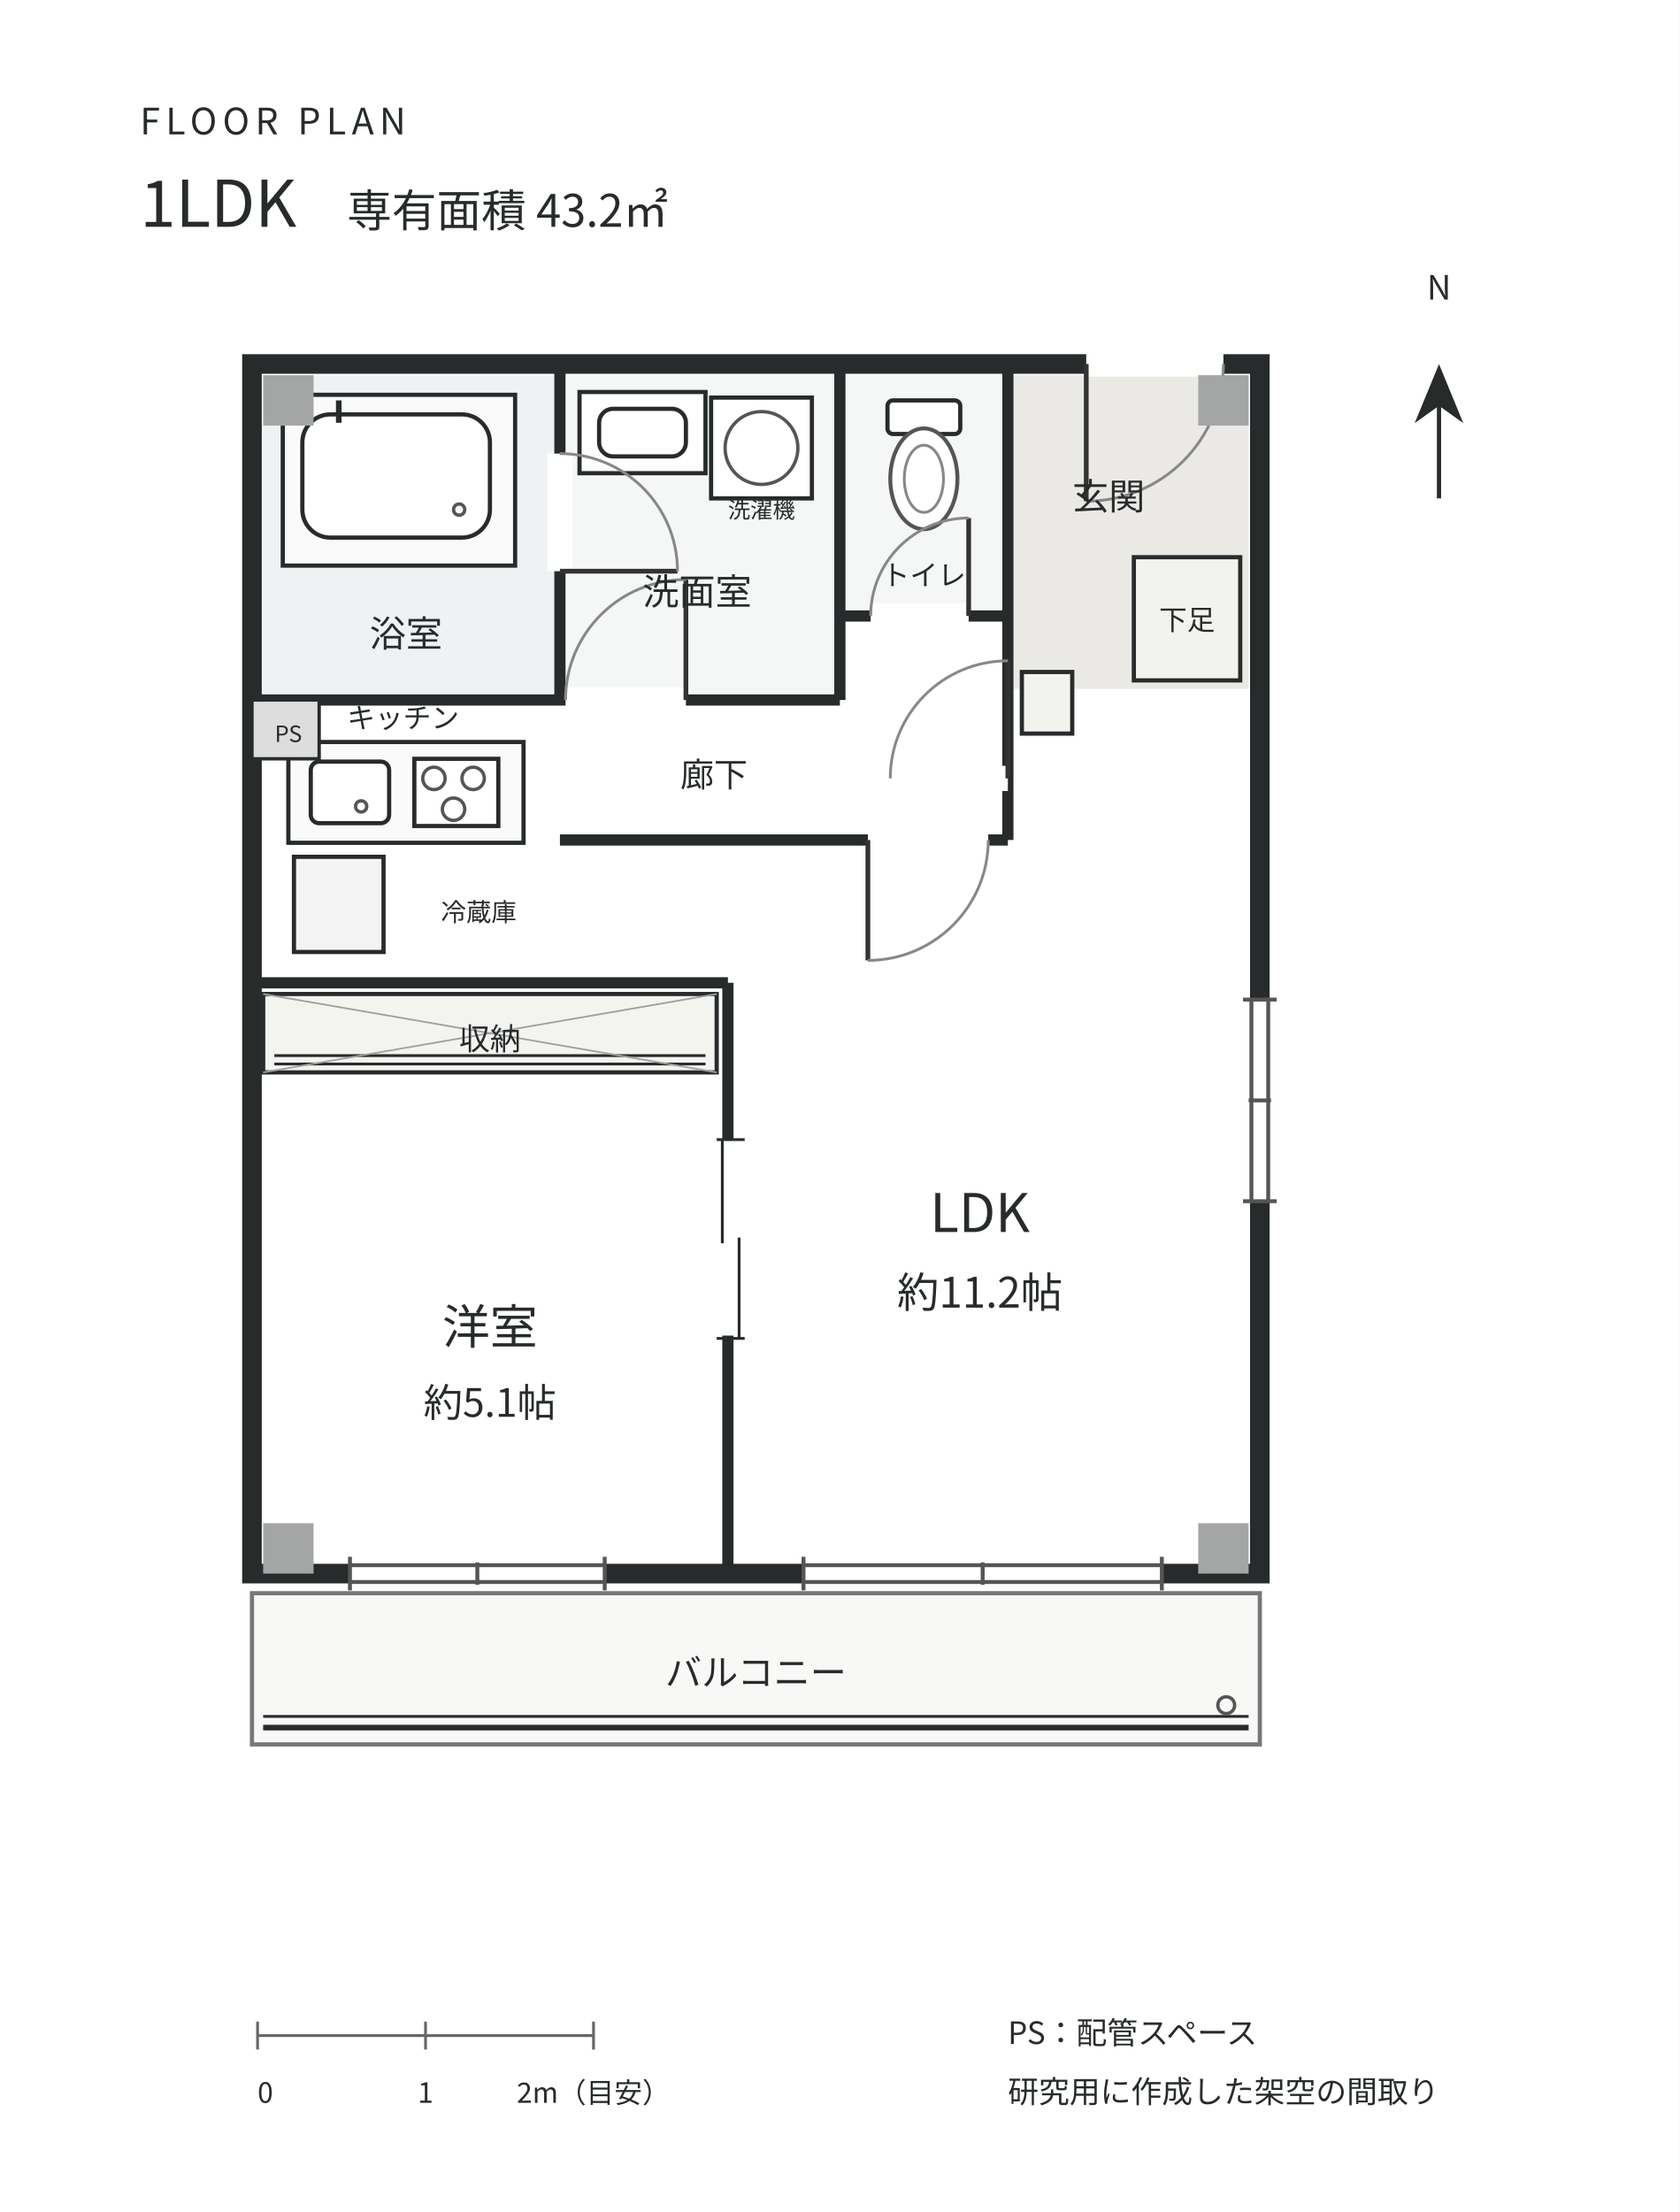
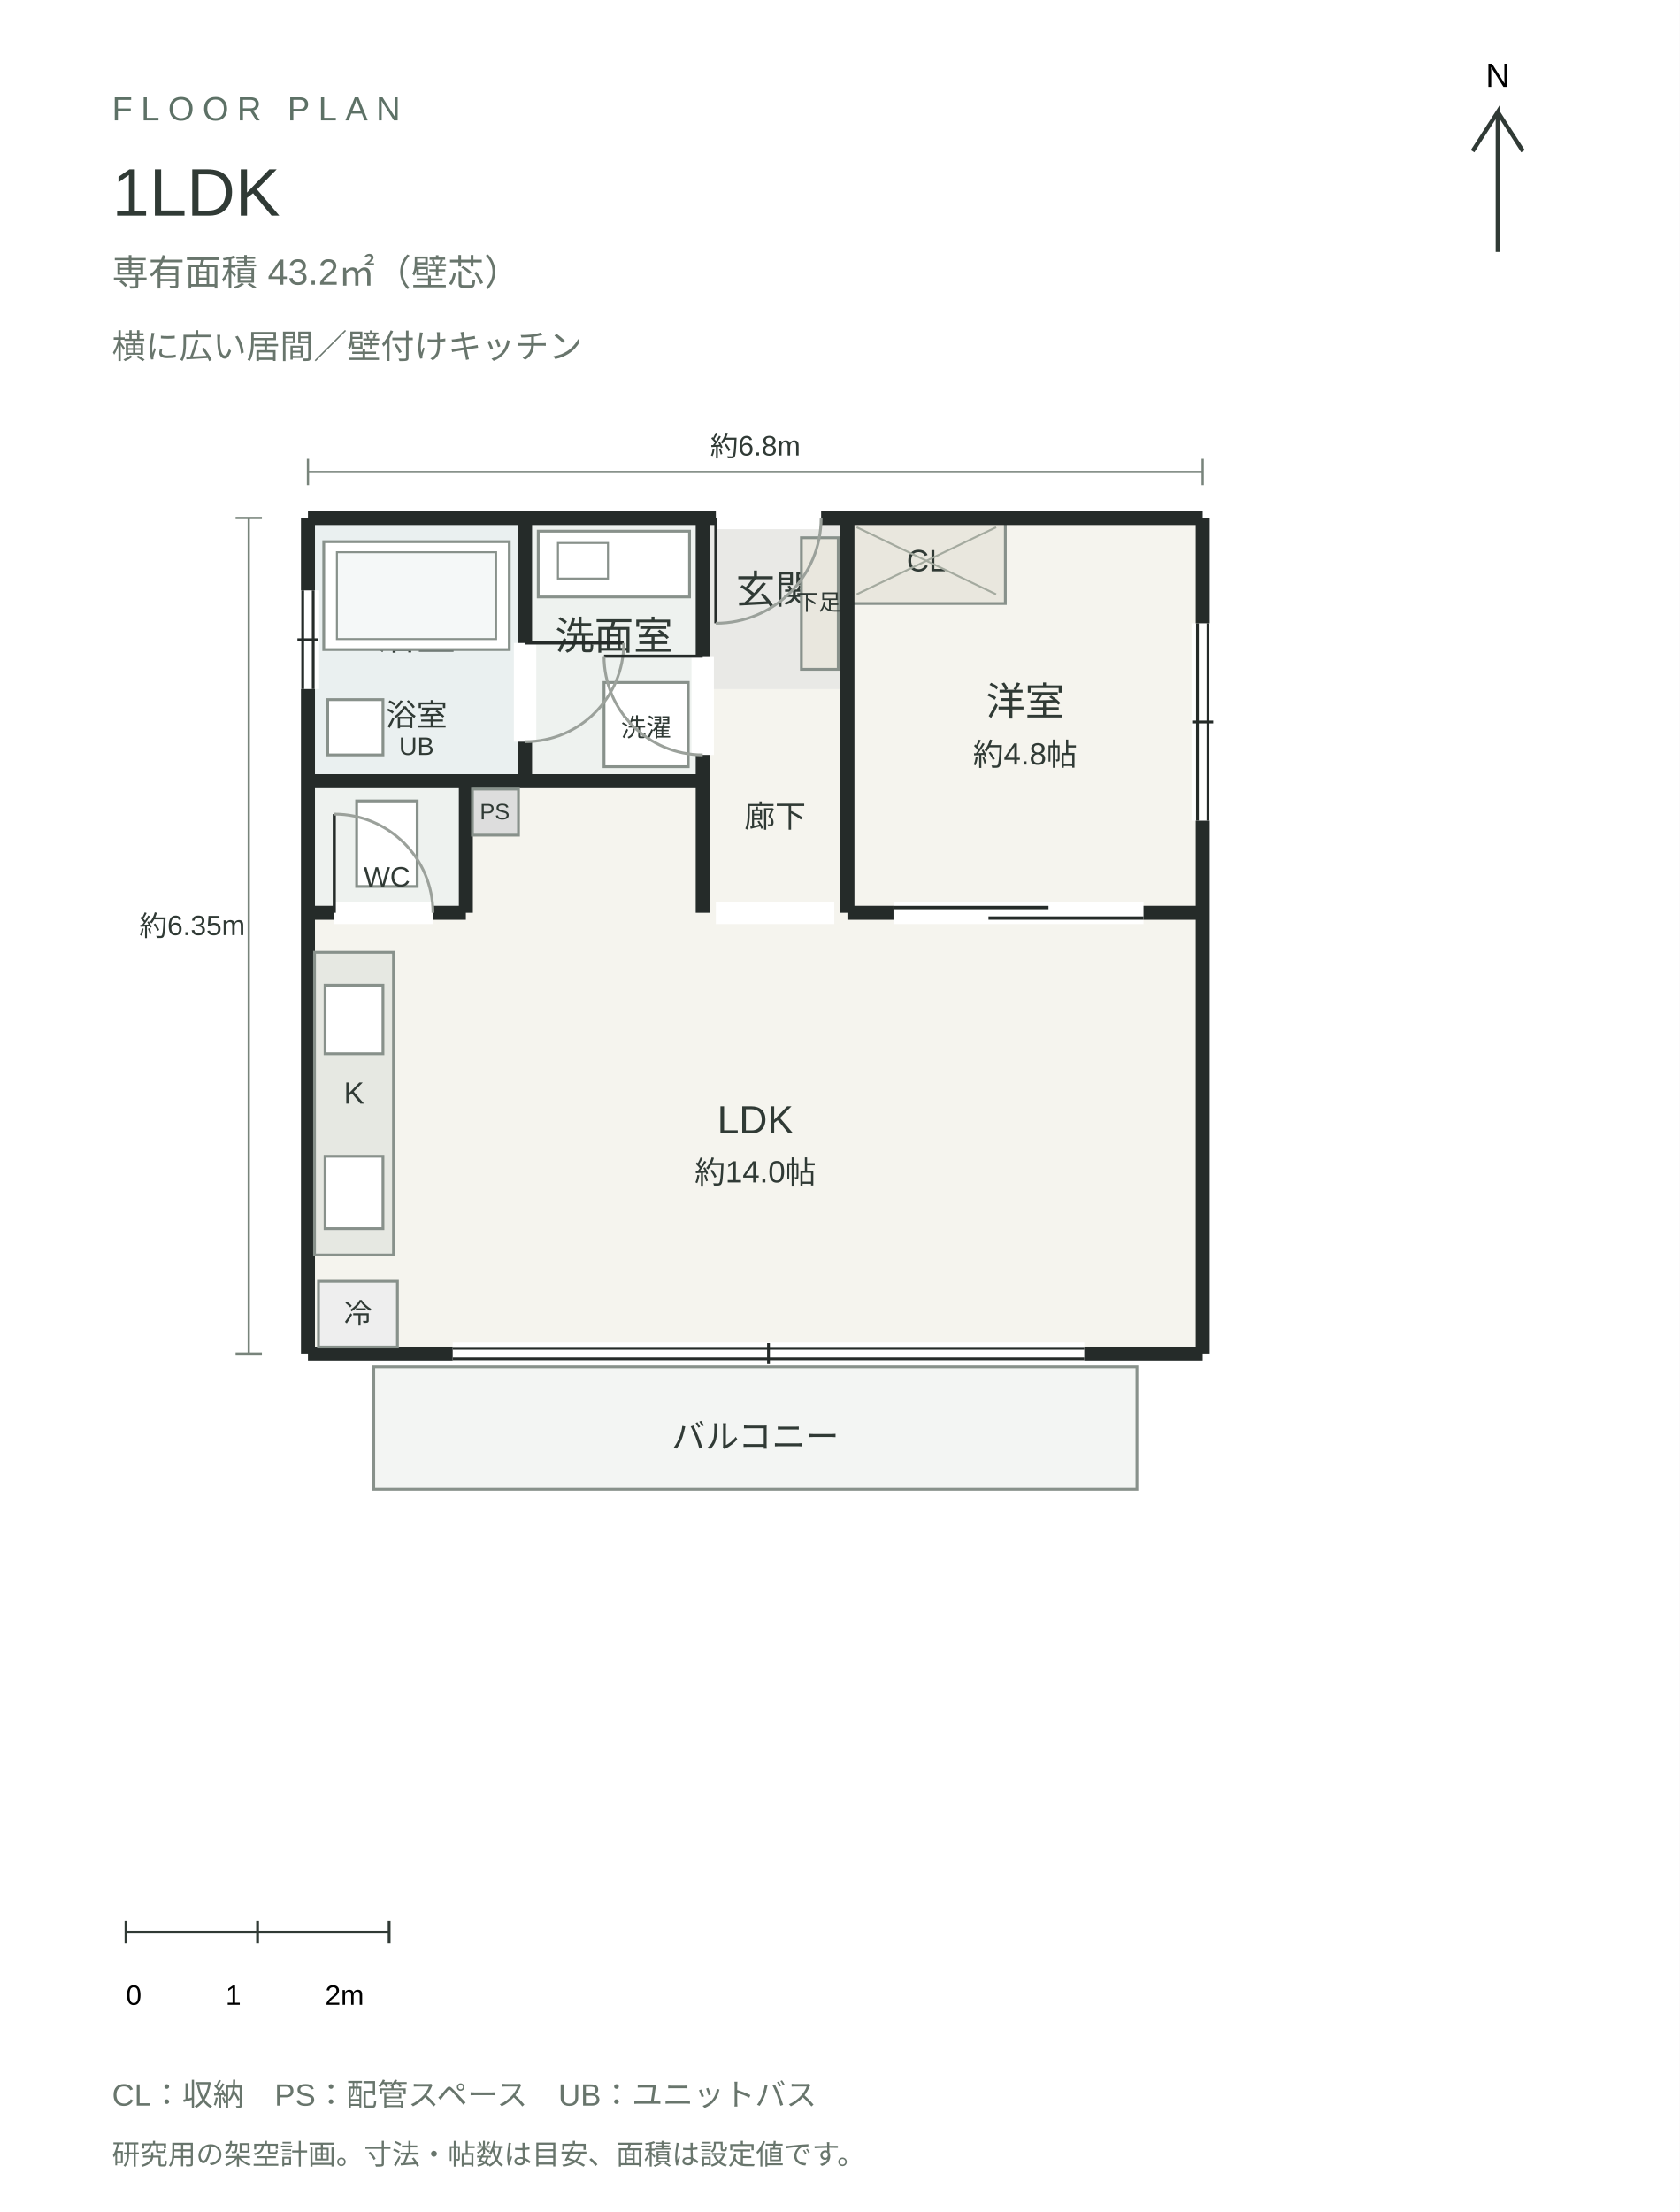
- <svg xmlns="http://www.w3.org/2000/svg" viewBox="0 0 600 790" role="img" aria-label="光を受けとめる白い部屋の間取り図。1LDK、43.2平方メートル。玄関、浴室、洗面室、トイレ、収納、建具と窓を表示。">
+ <svg xmlns="http://www.w3.org/2000/svg" viewBox="0 0 600 790" role="img" aria-label="光を受けとめる白い部屋の間取り図。横に広い居間／壁付けキッチン。">
  <rect width="600" height="790" fill="white" />
-   <g font-family="Noto Sans JP, Noto Sans CJK JP, sans-serif" fill="#272b2b">
-     <text x="50" y="48" font-size="13" letter-spacing="2">FLOOR PLAN</text>
-     <text x="50" y="81" font-size="23" font-weight="500">1LDK<tspan dx="18" font-size="16">専有面積 43.2㎡</tspan>
-     </text>
-     <g>
-       <rect x="90" y="130" width="360" height="432" fill="#fff" stroke="#272b2b" stroke-width="7" rx="0" />
-       <rect x="94" y="134" width="106" height="116" fill="#eef2f2" stroke="none" stroke-width="1.5" rx="0" />
-       <rect x="202" y="134" width="96" height="116" fill="#f5f6f6" stroke="none" stroke-width="1.5" rx="0" />
-       <rect x="302" y="134" width="56" height="86" fill="#f5f6f6" stroke="none" stroke-width="1.5" rx="0" />
-       <rect x="360" y="134" width="86" height="112" fill="#eae9e5" stroke="none" stroke-width="1.5" rx="0" />
-       <path d="M200 130L200 250" fill="none" stroke="#272b2b" stroke-width="4" />
-       <path d="M90 250L300 250" fill="none" stroke="#272b2b" stroke-width="4" />
-       <path d="M300 130L300 250" fill="none" stroke="#272b2b" stroke-width="4" />
-       <path d="M300 220L360 220" fill="none" stroke="#272b2b" stroke-width="4" />
-       <path d="M360 130L360 300" fill="none" stroke="#272b2b" stroke-width="4" />
-       <path d="M200 300L360 300" fill="none" stroke="#272b2b" stroke-width="4" />
-       <path d="M90 351L260 351" fill="none" stroke="#272b2b" stroke-width="4" />
-       <path d="M260 351L260 562" fill="none" stroke="#272b2b" stroke-width="4" />
-       <rect x="101" y="141" width="83" height="61" fill="#fafafa" stroke="#272b2b" stroke-width="1.5" rx="0" />
-       <rect x="108" y="148" width="67" height="44" fill="white" stroke="#272b2b" stroke-width="1.5" rx="10" />
-       <circle cx="164" cy="182" r="2" fill="none" stroke="#555" stroke-width="1.2" />
-       <path d="M121 143L121 151" fill="none" stroke="#272b2b" stroke-width="2" />
-       <rect x="207" y="140" width="45" height="29" fill="white" stroke="#272b2b" stroke-width="1.5" rx="0" />
-       <rect x="214" y="146" width="31" height="17" fill="white" stroke="#272b2b" stroke-width="1.5" rx="5" />
-       <rect x="254" y="142" width="36" height="36" fill="white" stroke="#272b2b" stroke-width="1.5" rx="0" />
-       <circle cx="272" cy="160" r="13" fill="none" stroke="#555" stroke-width="1.2" />
-       <rect x="317" y="143" width="26" height="12" fill="white" stroke="#272b2b" stroke-width="1.5" rx="2" />
-       <ellipse cx="330" cy="171" rx="12" ry="18" fill="white" stroke="#555" stroke-width="1.4" />
-       <ellipse cx="330" cy="171" rx="7" ry="12" fill="none" stroke="#888" />
-       <rect x="405" y="199" width="38" height="44" fill="#f2f2ef" stroke="#272b2b" stroke-width="1.5" rx="0" />
-       <rect x="365" y="240" width="18" height="22" fill="#f2f2ef" stroke="#272b2b" stroke-width="1.5" rx="0" />
-       <g transform="translate(200 204) rotate(-90)">
-         <path d="M0 0H42" stroke="white" stroke-width="9" />
-         <path d="M0 0V42" fill="none" stroke="#333" stroke-width="1.7" />
-         <path d="M42 0A42 42 0 0 1 0 42" fill="none" stroke="#888" stroke-width="1" />
-       </g>
-       <g transform="translate(245 250) rotate(180)">
-         <path d="M0 0H43" stroke="white" stroke-width="9" />
-         <path d="M0 0V43" fill="none" stroke="#333" stroke-width="1.7" />
-         <path d="M43 0A43 43 0 0 1 0 43" fill="none" stroke="#888" stroke-width="1" />
-       </g>
-       <g transform="translate(346 220) rotate(180)">
-         <path d="M0 0H35" stroke="white" stroke-width="9" />
-         <path d="M0 0V35" fill="none" stroke="#333" stroke-width="1.7" />
-         <path d="M35 0A35 35 0 0 1 0 35" fill="none" stroke="#888" stroke-width="1" />
-       </g>
-       <g transform="translate(360 278) rotate(180)">
-         <path d="M0 0H42" stroke="white" stroke-width="9" />
-         <path d="M0 0V42" fill="none" stroke="#333" stroke-width="1.7" />
-         <path d="M42 0A42 42 0 0 1 0 42" fill="none" stroke="#888" stroke-width="1" />
-       </g>
-       <g transform="translate(388 130) rotate(0)">
-         <path d="M0 0H49" stroke="white" stroke-width="9" />
-         <path d="M0 0V49" fill="none" stroke="#333" stroke-width="1.7" />
-         <path d="M49 0A49 49 0 0 1 0 49" fill="none" stroke="#888" stroke-width="1" />
-       </g>
-       <g transform="translate(310 300) rotate(0)">
-         <path d="M0 0H43" stroke="white" stroke-width="9" />
-         <path d="M0 0V43" fill="none" stroke="#333" stroke-width="1.7" />
-         <path d="M43 0A43 43 0 0 1 0 43" fill="none" stroke="#888" stroke-width="1" />
-       </g>
-       <rect x="103" y="265" width="84" height="36" fill="#fafafa" stroke="#272b2b" stroke-width="1.5" rx="0" />
-       <rect x="111" y="272" width="28" height="22" fill="white" stroke="#272b2b" stroke-width="1.5" rx="3" />
-       <circle cx="129" cy="288" r="2" fill="none" stroke="#555" stroke-width="1.2" />
-       <rect x="148" y="271" width="30" height="24" fill="white" stroke="#272b2b" stroke-width="1.5" rx="0" />
-       <circle cx="155" cy="278" r="4" fill="none" stroke="#555" stroke-width="1.2" />
-       <circle cx="169" cy="278" r="4" fill="none" stroke="#555" stroke-width="1.2" />
-       <circle cx="162" cy="289" r="4" fill="none" stroke="#555" stroke-width="1.2" />
-       <rect x="105" y="306" width="32" height="34" fill="#f3f3f3" stroke="#272b2b" stroke-width="1.5" rx="0" />
-       <rect x="94" y="355" width="162" height="28" fill="#f3f3f0" stroke="#272b2b" stroke-width="1.5" rx="0" />
-       <path d="M98 377L252 377" fill="none" stroke="#272b2b" stroke-width="1" />
-       <path d="M98 380L252 380" fill="none" stroke="#272b2b" stroke-width="1" />
-       <path d="M94 355L256 383" fill="none" stroke="#a0a0a0" stroke-width="0.6" />
-       <path d="M256 355L94 383" fill="none" stroke="#a0a0a0" stroke-width="0.6" />
-       <path d="M260 407L260 477" fill="none" stroke="white" stroke-width="10" />
-       <path d="M258 407L258 444" fill="none" stroke="#272b2b" stroke-width="1" />
-       <path d="M264 442L264 478" fill="none" stroke="#272b2b" stroke-width="1" />
-       <path d="M256 407L266 407" fill="none" stroke="#272b2b" stroke-width="1" />
-       <path d="M256 478L266 478" fill="none" stroke="#272b2b" stroke-width="1" />
-       <rect x="94" y="134" width="18" height="18" fill="#a4a6a6" stroke="none" stroke-width="1.5" rx="0" />
-       <rect x="428" y="134" width="18" height="18" fill="#a4a6a6" stroke="none" stroke-width="1.5" rx="0" />
-       <rect x="94" y="544" width="18" height="18" fill="#a4a6a6" stroke="none" stroke-width="1.5" rx="0" />
-       <rect x="428" y="544" width="18" height="18" fill="#a4a6a6" stroke="none" stroke-width="1.5" rx="0" />
-       <rect x="90" y="250" width="24" height="21" fill="#ddd" stroke="#272b2b" stroke-width="1.2" rx="0" />
-       <g transform="translate(125 562) rotate(0)">
-         <path d="M0 0H91" stroke="white" stroke-width="12" />
-         <path d="M0 -3H91M0 3H91M45.5 -4V4M0 -6V6M91 -6V6" fill="none" stroke="#555" stroke-width="1.4" />
-       </g>
-       <g transform="translate(287 562) rotate(0)">
-         <path d="M0 0H128" stroke="white" stroke-width="12" />
-         <path d="M0 -3H128M0 3H128M64.0 -4V4M0 -6V6M128 -6V6" fill="none" stroke="#555" stroke-width="1.4" />
-       </g>
-       <g transform="translate(450 357) rotate(90)">
-         <path d="M0 0H72" stroke="white" stroke-width="12" />
-         <path d="M0 -3H72M0 3H72M36.0 -4V4M0 -6V6M72 -6V6" fill="none" stroke="#555" stroke-width="1.4" />
-       </g>
-       <rect x="90" y="569" width="360" height="54.0" fill="#f8f8f6" stroke="#777" stroke-width="1.5" rx="0" />
-       <path d="M94 617.0L446 617.0" fill="none" stroke="#272b2b" stroke-width="2" />
-       <path d="M94 613.0L446 613.0" fill="none" stroke="#272b2b" stroke-width="1" />
-       <circle cx="438" cy="609.0" r="3" fill="none" stroke="#555" stroke-width="1.2" />
-     </g>
-     <text x="272" y="185" text-anchor="middle" font-size="8" font-weight="400">洗濯機</text>
-     <text x="145" y="231" text-anchor="middle" font-size="13" font-weight="400">浴室</text>
-     <text x="249" y="216" text-anchor="middle" font-size="13" font-weight="400">洗面室</text>
-     <text x="330" y="209" text-anchor="middle" font-size="10" font-weight="400">トイレ</text>
-     <text x="396" y="182" text-anchor="middle" font-size="13" font-weight="400">玄関</text>
-     <text x="424" y="225" text-anchor="middle" font-size="10" font-weight="400">下足</text>
-     <text x="255" y="281" text-anchor="middle" font-size="12" font-weight="400">廊下</text>
-     <text x="103" y="265" text-anchor="middle" font-size="8" font-weight="400">PS</text>
-     <text x="175" y="375" text-anchor="middle" font-size="11" font-weight="400">収納</text>
-     <text x="175" y="480" text-anchor="middle" font-size="17" font-weight="500">洋室</text>
-     <text x="175" y="506" text-anchor="middle" font-size="14" font-weight="400">約5.1帖</text>
-     <text x="350" y="440" text-anchor="middle" font-size="19" font-weight="500">LDK</text>
-     <text x="350" y="467" text-anchor="middle" font-size="15" font-weight="400">約11.2帖</text>
-     <text x="270" y="602" text-anchor="middle" font-size="13" font-weight="400">バルコニー</text>
-     <text x="171" y="329" text-anchor="middle" font-size="9" font-weight="400">冷蔵庫</text>
-     <text x="144" y="260" text-anchor="middle" font-size="10" font-weight="400">キッチン</text>
-     <g transform="translate(514 155) rotate(0)">
-       <path d="M0 23V-23M0 -23L-7 -6L0 -11L7 -6Z" stroke="#272b2b" stroke-width="1.5" fill="#272b2b" />
-     </g>
-     <text x="514" y="107" text-anchor="middle" font-size="12">N</text>
-     <path d="M92 727H212M92 722V732M152 722V732M212 722V732" stroke="#666" fill="none" />
-     <text x="92" y="751" font-size="10">0</text>
-     <text x="152" y="751" text-anchor="middle" font-size="10">1</text>
-     <text x="212" y="751" text-anchor="middle" font-size="10">2m（目安）</text>
-     <text x="360" y="730" font-size="11">PS：配管スペース</text>
-     <text x="360" y="751" font-size="11">研究用に作成した架空の間取り</text>
+   <g font-family="Noto Sans JP, Yu Gothic, Meiryo, Arial, sans-serif">
+     <text x="40" y="43" font-size="12" letter-spacing="3" fill="#5d7166">FLOOR PLAN</text>
+     <text x="40" y="77" font-size="24" fill="#303a35">1LDK</text>
+     <text x="40" y="102" font-size="13" fill="#68756c">専有面積 43.2㎡（壁芯）</text>
+     <text x="40" y="128" font-size="12" fill="#68756c">横に広い居間／壁付けキッチン</text>
+     <rect x="110.00" y="185.00" width="319.60" height="298.45" fill="#f5f4ee" stroke="#88918b" stroke-width="0" />
+     <text x="269.80" y="334.23" font-size="14" text-anchor="middle" fill="#303a35" />
+     <rect x="110.00" y="326.00" width="319.60" height="157.45" fill="#f5f4ee" stroke="#88918b" stroke-width="0" />
+     <text x="269.80" y="404.73" font-size="14" text-anchor="middle" fill="#303a35">LDK</text>
+     <text x="269.80" y="422.58" font-size="11" text-anchor="middle" fill="#303a35">約14.0帖</text>
+     <rect x="302.70" y="185.00" width="126.90" height="141.00" fill="#f5f4ee" stroke="#88918b" stroke-width="0" />
+     <text x="366.15" y="255.50" font-size="14" text-anchor="middle" fill="#303a35">洋室</text>
+     <text x="366.15" y="273.36" font-size="11" text-anchor="middle" fill="#303a35">約4.8帖</text>
+     <rect x="110.00" y="185.00" width="77.55" height="94.00" fill="#eaf0f0" stroke="#88918b" stroke-width="0" />
+     <text x="148.78" y="232.00" font-size="14" text-anchor="middle" fill="#303a35">浴室</text>
+     <rect x="115.64" y="193.46" width="66.27" height="38.54" fill="#fff" stroke="#88918b" stroke-width="1" />
+     <rect x="120.34" y="197.22" width="56.87" height="31.02" fill="#f5f8f8" stroke="#88918b" stroke-width="0.7" />
+     <rect x="117.05" y="249.86" width="19.74" height="19.74" fill="#fff" stroke="#88918b" stroke-width="1" />
+     <text x="148.78" y="259.26" font-size="11" text-anchor="middle" fill="#303a35">浴室</text>
+     <text x="148.78" y="269.60" font-size="9" text-anchor="middle" fill="#303a35">UB</text>
+     <rect x="187.55" y="185.00" width="63.45" height="94.00" fill="#eef2ef" stroke="#88918b" stroke-width="0" />
+     <text x="219.28" y="232.00" font-size="14" text-anchor="middle" fill="#303a35">洗面室</text>
+     <rect x="192.25" y="189.70" width="54.05" height="23.50" fill="#fff" stroke="#88918b" stroke-width="1" />
+     <rect x="199.30" y="193.93" width="17.86" height="12.69" fill="#fff" stroke="#88918b" stroke-width="0.7" />
+     <rect x="215.75" y="243.75" width="30.08" height="30.08" fill="#fff" stroke="#88918b" stroke-width="1" />
+     <text x="230.79" y="263.02" font-size="9" text-anchor="middle" fill="#303a35">洗濯</text>
+     <rect x="110.00" y="279.00" width="56.40" height="47.00" fill="#eef2ef" stroke="#88918b" stroke-width="0" />
+     <text x="138.20" y="302.50" font-size="14" text-anchor="middle" fill="#303a35" />
+     <rect x="127.39" y="286.05" width="21.62" height="30.55" fill="#fff" stroke="#88918b" stroke-width="1" />
+     <text x="138.20" y="316.60" font-size="10" text-anchor="middle" fill="#303a35">WC</text>
+     <rect x="251.00" y="185.00" width="51.70" height="61.10" fill="#e9e9e6" stroke="#88918b" stroke-width="0" />
+     <text x="276.85" y="215.55" font-size="14" text-anchor="middle" fill="#303a35">玄関</text>
+     <text x="276.85" y="295.45" font-size="11" text-anchor="middle" fill="#303a35">廊下</text>
+     <rect x="302.70" y="185.00" width="56.40" height="30.55" fill="#e9e7de" stroke="#88918b" stroke-width="1" />
+     <text x="330.90" y="204.03" font-size="11" text-anchor="middle" fill="#303a35">CL</text>
+     <path d="M305.99,188.29 L355.81,212.26" fill="none" stroke="#a4aa9f" stroke-width="0.7" />
+     <path d="M355.81,188.29 L305.99,212.26" fill="none" stroke="#a4aa9f" stroke-width="0.7" />
+     <rect x="286.25" y="192.05" width="13.16" height="47.00" fill="#e9e7de" stroke="#88918b" stroke-width="1" />
+     <text x="292.36" y="217.90" font-size="8" text-anchor="middle" fill="#303a35">下足</text>
+     <path d="M110.00,185.00 L429.60,185.00" fill="none" stroke="#252b29" stroke-width="5" />
+     <path d="M429.60,185.00 L429.60,483.45" fill="none" stroke="#252b29" stroke-width="5" />
+     <path d="M429.60,483.45 L110.00,483.45" fill="none" stroke="#252b29" stroke-width="5" />
+     <path d="M110.00,483.45 L110.00,185.00" fill="none" stroke="#252b29" stroke-width="5" />
+     <path d="M187.55,185.00 L187.55,279.00" fill="none" stroke="#252b29" stroke-width="5" />
+     <path d="M251.00,185.00 L251.00,326.00" fill="none" stroke="#252b29" stroke-width="5" />
+     <path d="M302.70,185.00 L302.70,326.00" fill="none" stroke="#252b29" stroke-width="5" />
+     <path d="M110.00,279.00 L251.00,279.00" fill="none" stroke="#252b29" stroke-width="5" />
+     <path d="M110.00,326.00 L166.40,326.00" fill="none" stroke="#252b29" stroke-width="5" />
+     <path d="M166.40,279.00 L166.40,326.00" fill="none" stroke="#252b29" stroke-width="5" />
+     <path d="M302.70,326.00 L429.60,326.00" fill="none" stroke="#252b29" stroke-width="5" />
+     <path d="M255.70,185.00 L293.30,185.00" fill="none" stroke="#fff" stroke-width="8" />
+     <path d="M255.70,185.00 L255.70,222.60" fill="none" stroke="#252b29" stroke-width="1.1" />
+     <path d="M293.3,185 A37.6,37.6 0 0 1 255.7,222.6" fill="none" stroke="#9ba19b" stroke-width="1" />
+     <path d="M187.55,229.65 L187.55,264.90" fill="none" stroke="#fff" stroke-width="8" />
+     <path d="M187.55,229.65 L222.80,229.65" fill="none" stroke="#252b29" stroke-width="1.1" />
+     <path d="M187.55,264.9 A35.25,35.25 0 0 0 222.8,229.65" fill="none" stroke="#9ba19b" stroke-width="1" />
+     <path d="M251.00,234.35 L251.00,269.60" fill="none" stroke="#fff" stroke-width="8" />
+     <path d="M251.00,234.35 L215.75,234.35" fill="none" stroke="#252b29" stroke-width="1.1" />
+     <path d="M251,269.6 A35.25,35.25 0 0 1 215.75,234.35" fill="none" stroke="#9ba19b" stroke-width="1" />
+     <path d="M119.40,326.00 L154.65,326.00" fill="none" stroke="#fff" stroke-width="8" />
+     <path d="M119.40,326.00 L119.40,290.75" fill="none" stroke="#252b29" stroke-width="1.1" />
+     <path d="M154.65,326 A35.25,35.25 0 0 0 119.4,290.75" fill="none" stroke="#9ba19b" stroke-width="1" />
+     <path d="M319.15,326.00 L408.45,326.00" fill="none" stroke="#fff" stroke-width="8" />
+     <path d="M319.15,324.12 L374.52,324.12" fill="none" stroke="#252b29" stroke-width="1.2" />
+     <path d="M353.08,327.88 L408.45,327.88" fill="none" stroke="#252b29" stroke-width="1.2" />
+     <path d="M255.70,326.00 L298.00,326.00" fill="none" stroke="#fff" stroke-width="8" />
+     <rect x="112.35" y="340.10" width="28.20" height="108.10" fill="#e6e8e2" stroke="#88918b" stroke-width="1" />
+     <rect x="116.11" y="351.85" width="20.68" height="24.44" fill="#fff" stroke="#88918b" stroke-width="1" />
+     <rect x="116.11" y="412.95" width="20.68" height="25.85" fill="#fff" stroke="#88918b" stroke-width="1" />
+     <text x="126.45" y="394.15" font-size="11" text-anchor="middle" fill="#303a35">K</text>
+     <rect x="113.76" y="457.60" width="28.20" height="23.50" fill="#eee" stroke="#88918b" stroke-width="1" />
+     <text x="127.86" y="472.64" font-size="10" text-anchor="middle" fill="#303a35">冷</text>
+     <path d="M161.70,483.45 L387.30,483.45" fill="none" stroke="#fff" stroke-width="8" />
+     <path d="M161.70,481.57 L387.30,481.57" fill="none" stroke="#252b29" stroke-width="1" />
+     <path d="M161.70,485.33 L387.30,485.33" fill="none" stroke="#252b29" stroke-width="1" />
+     <path d="M274.50,479.69 L274.50,487.21" fill="none" stroke="#252b29" stroke-width="1" />
+     <path d="M429.60,222.60 L429.60,293.10" fill="none" stroke="#fff" stroke-width="8" />
+     <path d="M427.72,222.60 L427.72,293.10" fill="none" stroke="#252b29" stroke-width="1" />
+     <path d="M431.48,222.60 L431.48,293.10" fill="none" stroke="#252b29" stroke-width="1" />
+     <path d="M425.84,257.85 L433.36,257.85" fill="none" stroke="#252b29" stroke-width="1" />
+     <path d="M110.00,210.85 L110.00,246.10" fill="none" stroke="#fff" stroke-width="8" />
+     <path d="M108.12,210.85 L108.12,246.10" fill="none" stroke="#252b29" stroke-width="1" />
+     <path d="M111.88,210.85 L111.88,246.10" fill="none" stroke="#252b29" stroke-width="1" />
+     <path d="M106.24,228.47 L113.76,228.47" fill="none" stroke="#252b29" stroke-width="1" />
+     <rect x="133.50" y="488.15" width="272.60" height="43.76" fill="#f3f5f3" stroke="#88918b" stroke-width="1" />
+     <text x="269.80" y="517.29" font-size="12" text-anchor="middle" fill="#303a35">バルコニー</text>
+     <path d="M110.00,168.55 L429.60,168.55" fill="none" stroke="#78847b" stroke-width="0.8" />
+     <path d="M110.00,163.85 L110.00,173.25" fill="none" stroke="#78847b" stroke-width="0.8" />
+     <path d="M429.60,163.85 L429.60,173.25" fill="none" stroke="#78847b" stroke-width="0.8" />
+     <text x="269.80" y="162.91" font-size="10" text-anchor="middle" fill="#303a35">約6.8m</text>
+     <path d="M88.85,185.00 L88.85,483.45" fill="none" stroke="#78847b" stroke-width="0.8" />
+     <path d="M84.15,185.00 L93.55,185.00" fill="none" stroke="#78847b" stroke-width="0.8" />
+     <path d="M84.15,483.45 L93.55,483.45" fill="none" stroke="#78847b" stroke-width="0.8" />
+     <text x="68.64" y="334.23" font-size="10" text-anchor="middle" fill="#303a35">約6.35m</text>
+     <rect x="168.75" y="281.82" width="16.45" height="16.45" fill="#ddd" stroke="#88918b" stroke-width="1" />
+     <text x="176.74" y="292.63" font-size="8" text-anchor="middle" fill="#303a35">PS</text>
+     <path d="M535,90 L535,40 L526,54 M535,40 L544,54" fill="none" stroke="#303a35" stroke-width="1.5" />
+     <text x="535" y="31" text-anchor="middle" font-size="12">N</text>
+     <path d="M45 690 h94 M45 686 v8 M92 686 v8 M139 686 v8" stroke="#303a35" fill="none" />
+     <text x="45" y="716" font-size="10">0　　　1　　　2m</text>
+     <text x="40" y="752" font-size="11" fill="#68756c">CL：収納　PS：配管スペース　UB：ユニットバス</text>
+     <text x="40" y="773" font-size="10" fill="#68756c">研究用の架空計画。寸法・帖数は目安、面積は設定値です。</text>
  </g>
</svg>
